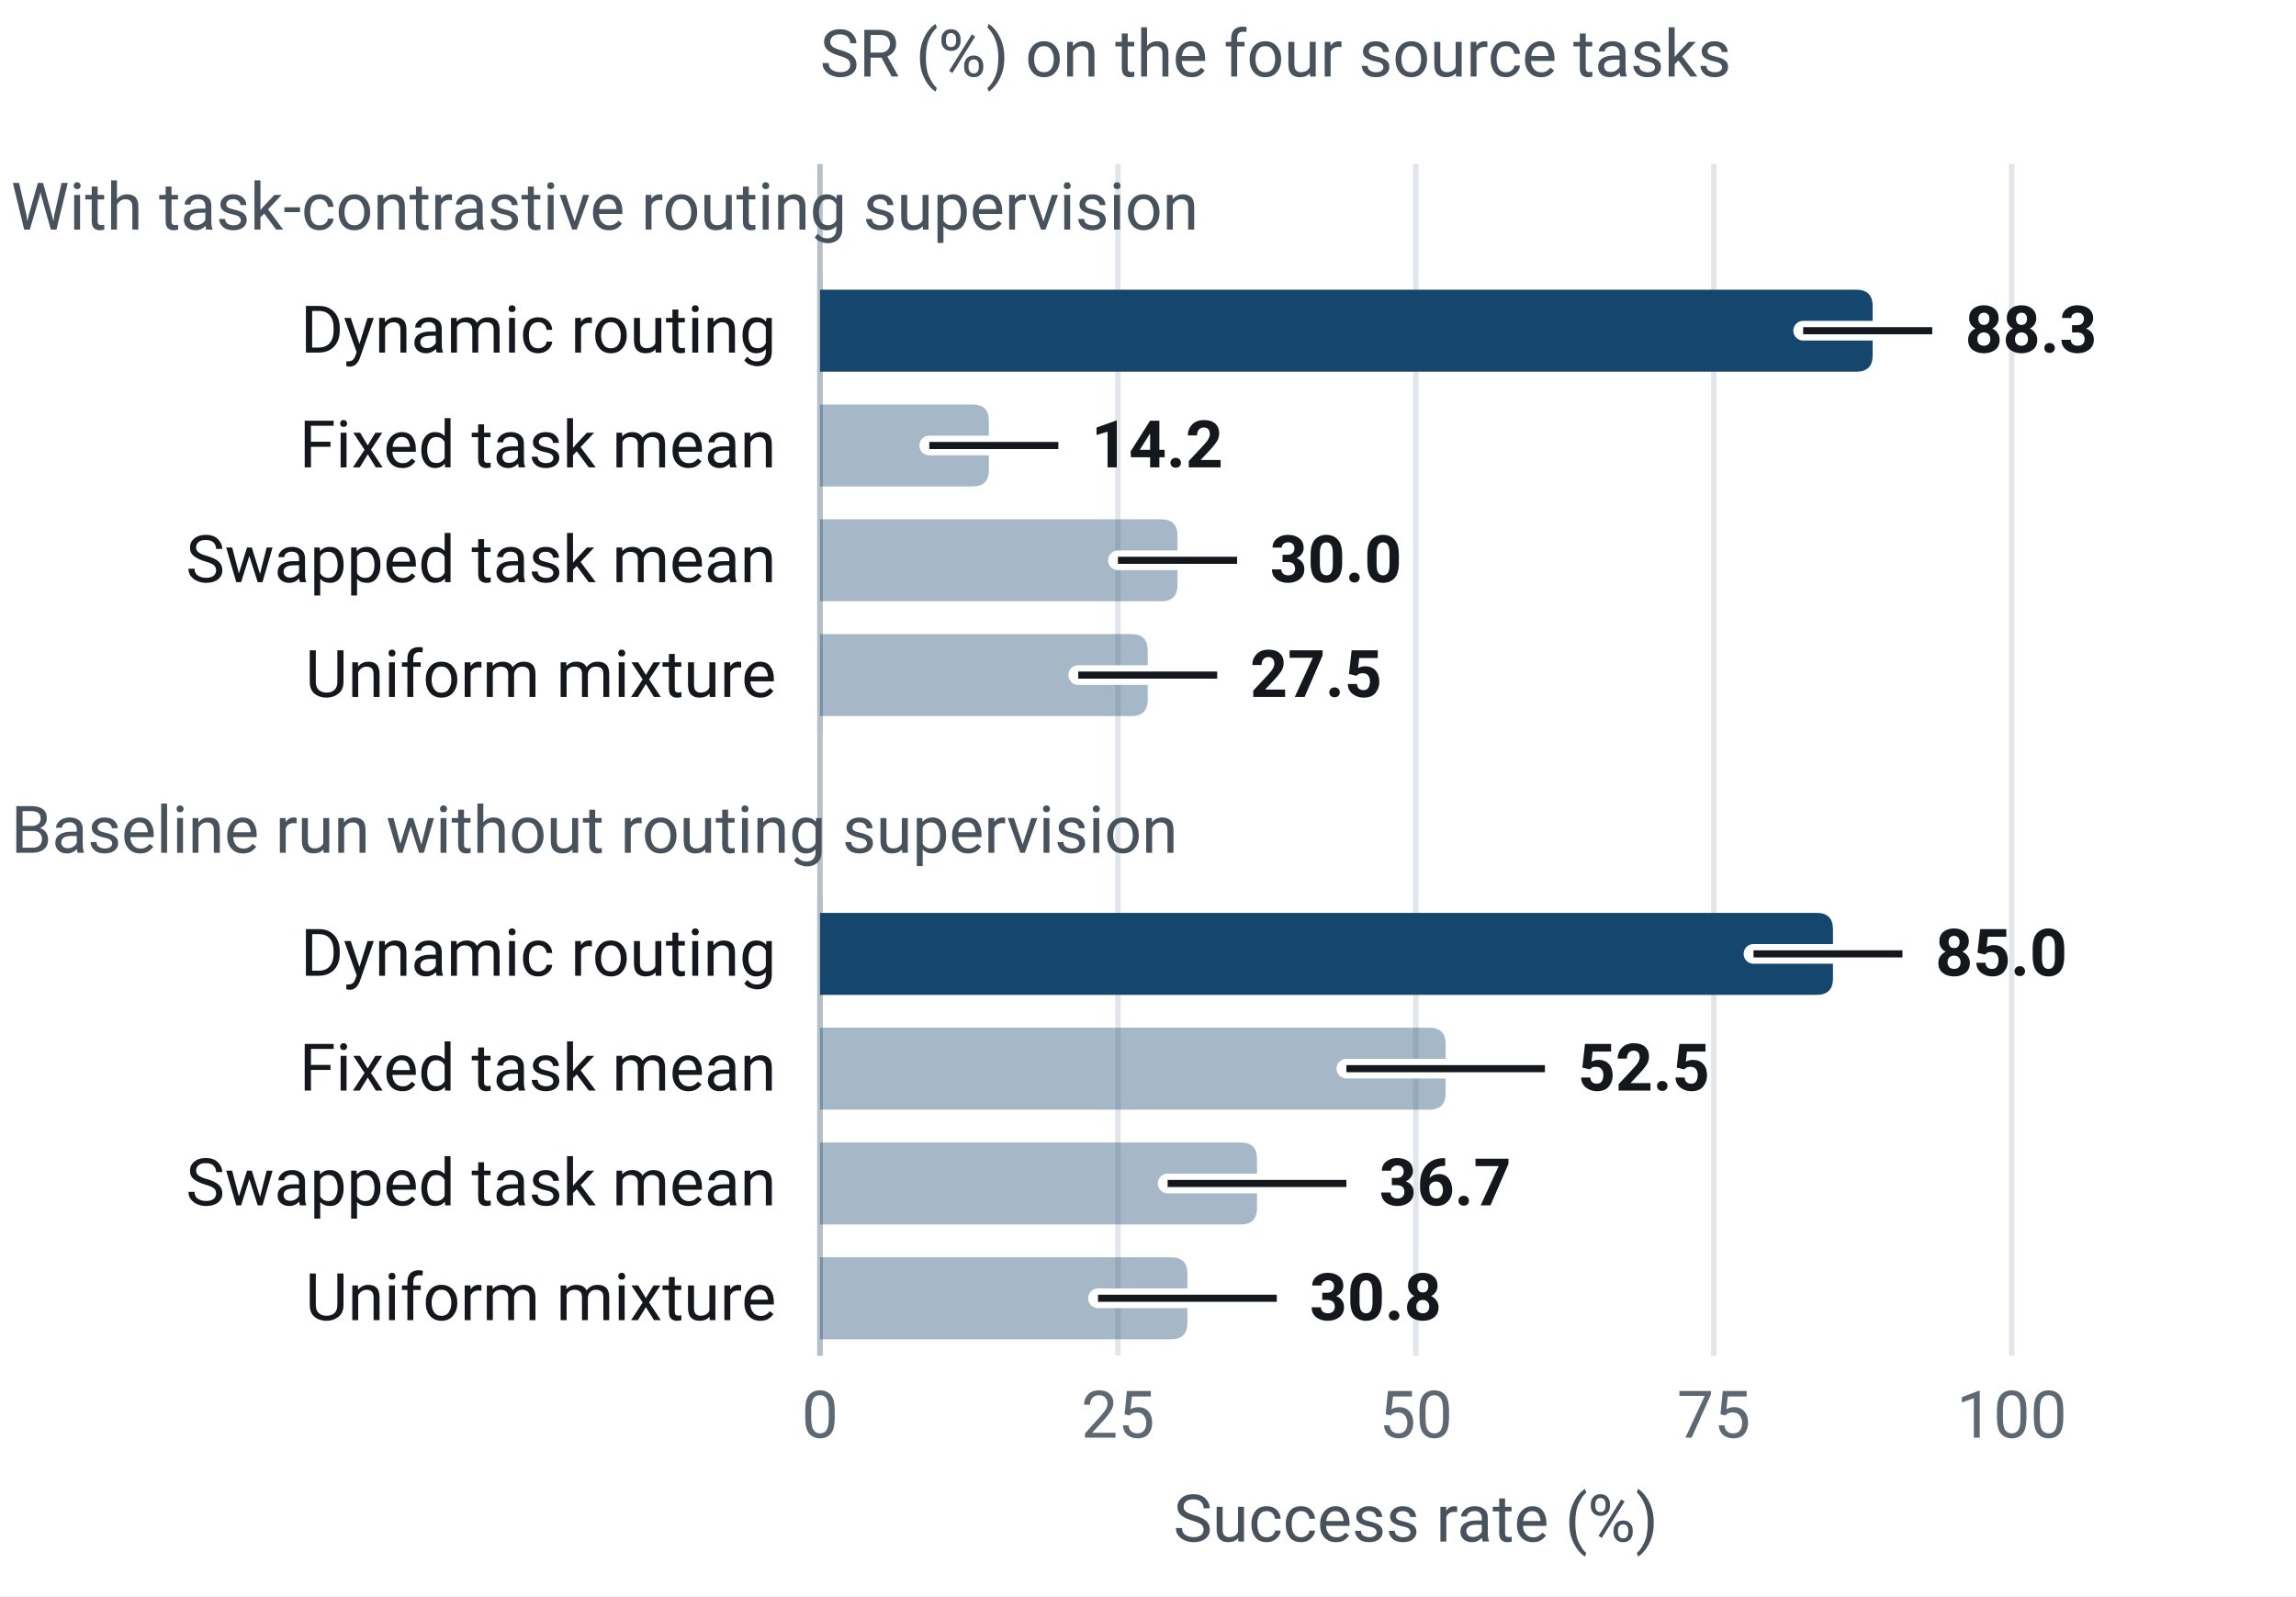
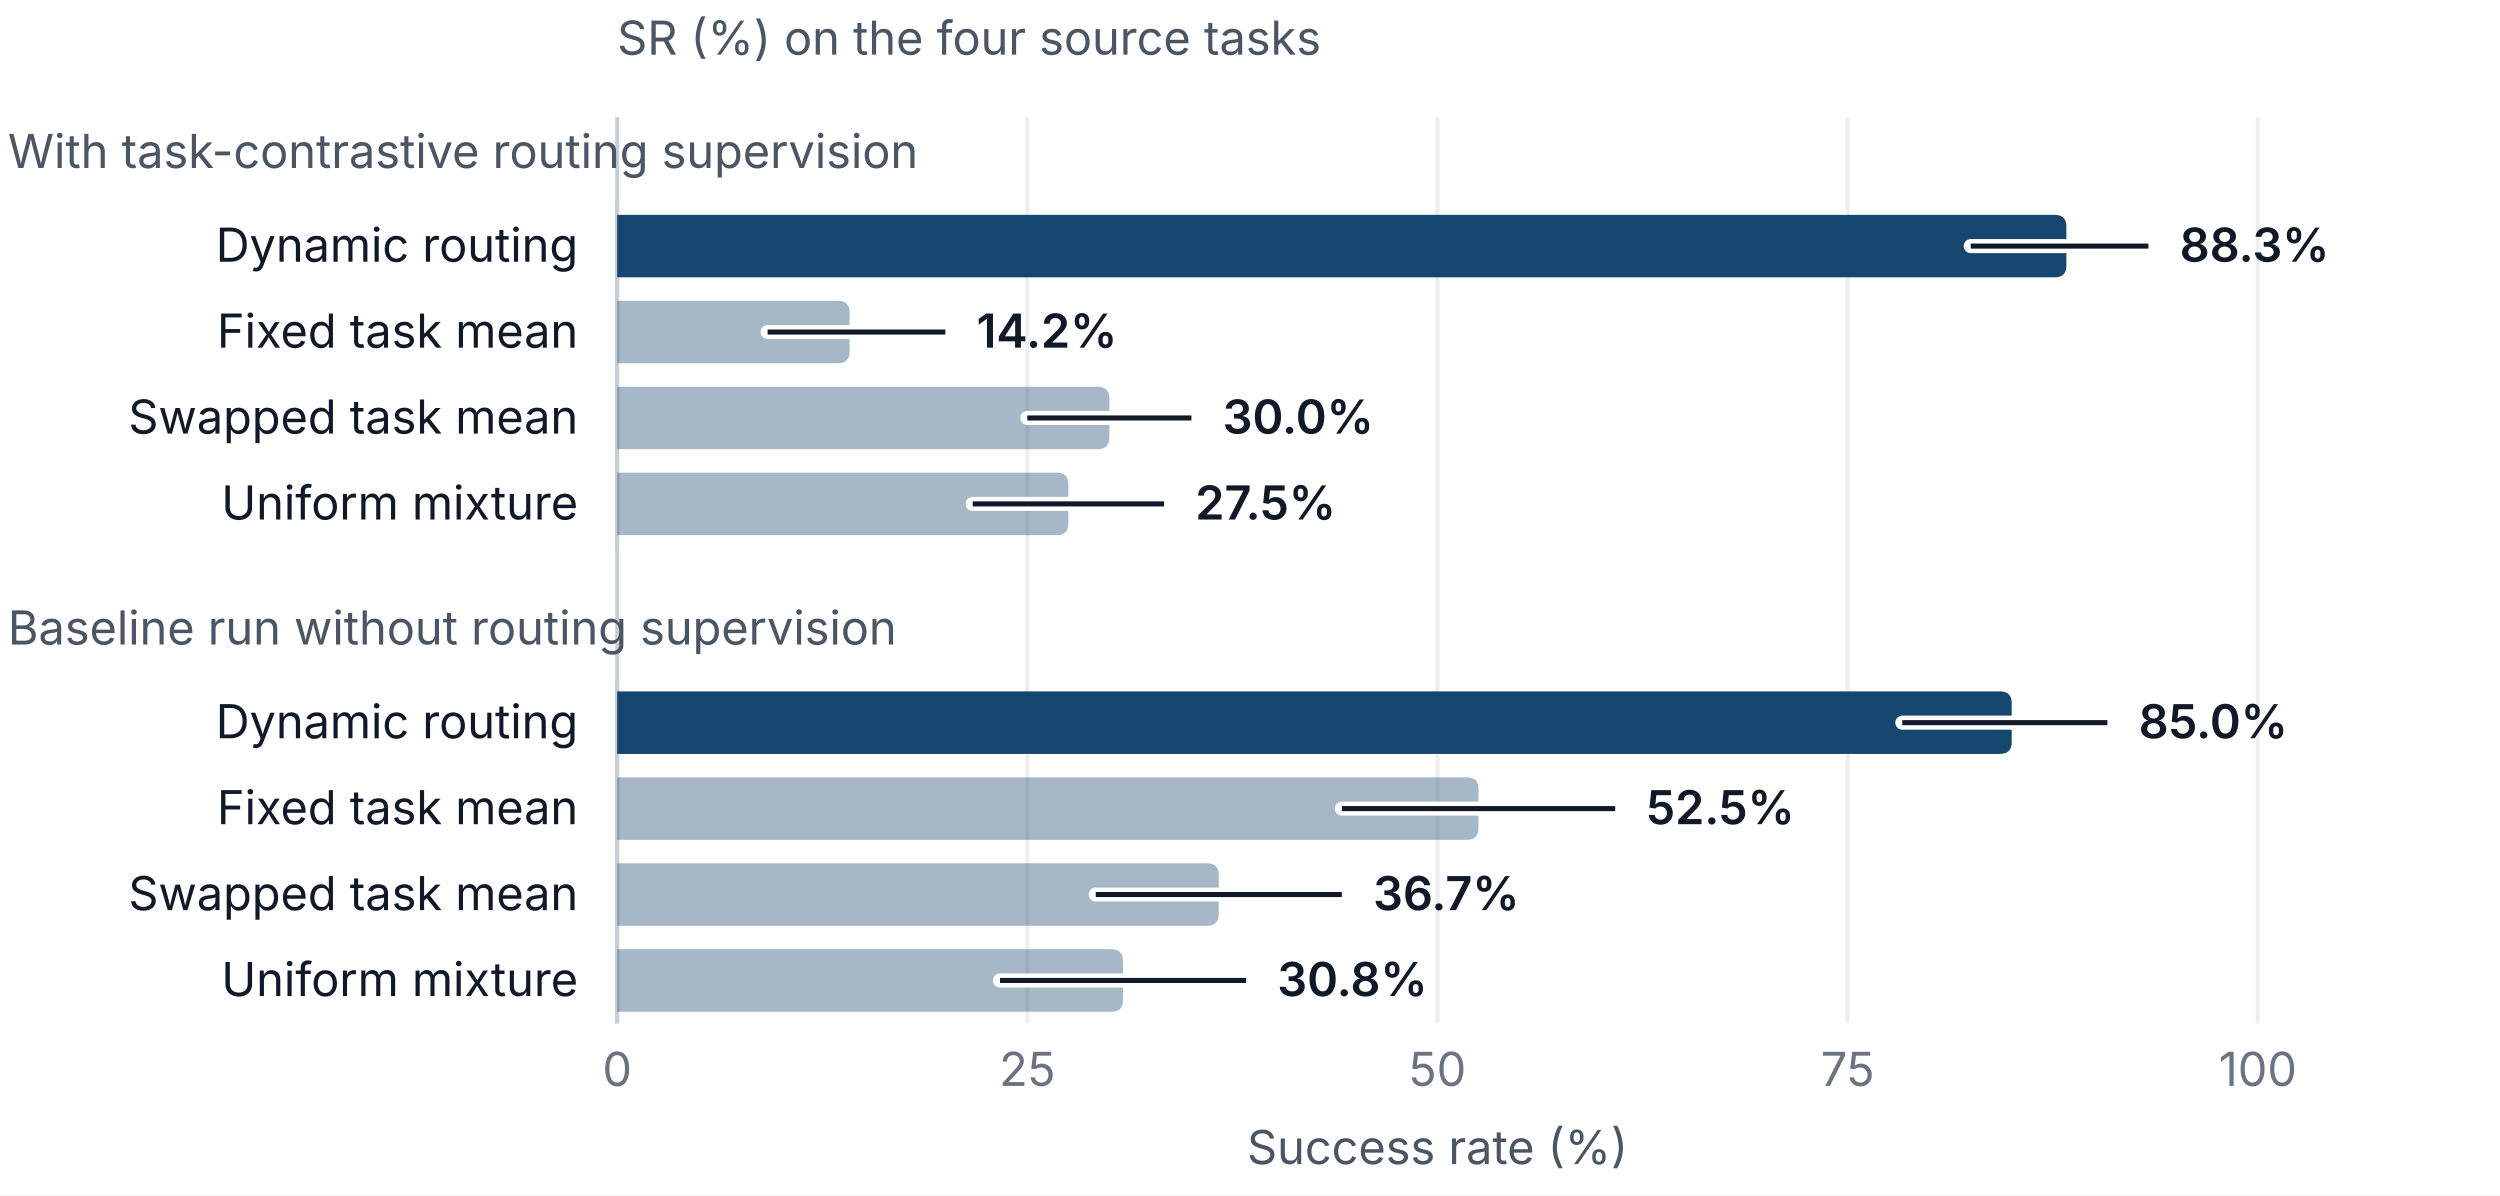
- <svg xmlns="http://www.w3.org/2000/svg" viewBox="0 0 420 292" width="420" height="292" class="chart" role="img" aria-label="Success rate on the four RoboTwin source tasks with the editor's dynamic routing and with three fixed replacements, for two models." data-chart="rt_routing">
-   <style>text{font-family:system-ui,-apple-system,'Segoe UI',Roboto,sans-serif;font-size:12px;fill:#5d6872}.tl{fill:#47525c}.dl{fill:#14181c;font-weight:600}.dl2{fill:#47525c;font-size:11.5px}.ink{fill:#14181c}.in{font-size:11.5px;font-weight:600}.on-rescue,.on-harm,.on-kept{fill:#fff}.on-fail{fill:#14181c}.grid{stroke:#e2e6ea;stroke-width:1}.grid.zero,.axis{stroke:#b7bfc7;stroke-width:1}.ref{stroke:#8c939a;stroke-width:1;stroke-dasharray:3 3}.band{fill:#8c939a;fill-opacity:.26}.region{fill:#8c939a;fill-opacity:.1}.hit{fill:transparent}.ln{fill:none;stroke-width:2;stroke-linejoin:round;stroke-linecap:round}.ln.thin{stroke-width:1.25}.ln.s-L3{stroke-dasharray:6 3}.tick{stroke-width:2}.whisk{stroke-width:1.5;stroke-opacity:.55}.err{stroke:#14181c;stroke-width:1.3}.err-bg{stroke:#fff;stroke-width:3.6;stroke-linecap:round}.pt{stroke:#fff;stroke-width:1.6;paint-order:stroke}.c-rescue{fill:#168979}.c-harm{fill:#A04C25}.c-kept{fill:#3C444C}.c-fail{fill:#8C939A}.s-rescue{stroke:#168979}.s-harm{stroke:#A04C25}.c-L1{fill:#15466E}.s-L1{stroke:#15466E}.t-L1{fill:#15466E;fill-opacity:.38}.o-L1{fill:#fff;stroke:#15466E;stroke-width:2}.c-L2{fill:#3087AF}.s-L2{stroke:#3087AF}.t-L2{fill:#3087AF;fill-opacity:.38}.o-L2{fill:#fff;stroke:#3087AF;stroke-width:2}.c-L3{fill:#69758D}.s-L3{stroke:#69758D}.t-L3{fill:#69758D;fill-opacity:.38}.o-L3{fill:#fff;stroke:#69758D;stroke-width:2}.b-L1{fill:#15466E}.b-L2{fill:#3087AF}.b-L3{fill:url(#hatch-L3) #69758D}.hatch-bg{fill:#69758D;fill-opacity:.3}.hatch-fg{fill:#69758D}.c-ink{fill:#14181c}.c-ink3{fill:#6b7782}.s-ink{stroke:#14181c}.o-ink{fill:#fff;stroke:#14181c;stroke-width:2}</style>
+ <svg xmlns="http://www.w3.org/2000/svg" viewBox="0 0 640 306" width="640" height="306" class="chart" role="img" aria-label="Success rate on the four RoboTwin source tasks with the editor's dynamic routing and with three fixed replacements, for two models." data-chart="rt_routing">
+   <style>text{font-family:'Inter Variable',Inter,system-ui,-apple-system,sans-serif;font-size:12px;fill:#6b7280}.tl{fill:#4b5563}.dl{fill:#111827;font-weight:600}.dl2{fill:#4b5563;font-size:11.5px}.ink{fill:#111827}.in{font-size:11.5px;font-weight:600}.on-rescue,.on-harm,.on-kept{fill:#fff}.on-fail{fill:#111827}.grid{stroke:#eceef1;stroke-width:1}.grid.zero,.axis{stroke:#c7cdd4;stroke-width:1}.ref{stroke:#8c939a;stroke-width:1;stroke-dasharray:3 3}.band{fill:#8c939a;fill-opacity:.22}.region{fill:#8c939a;fill-opacity:.09}.hit{fill:transparent}.ln{fill:none;stroke-width:2;stroke-linejoin:round;stroke-linecap:round}.ln.thin{stroke-width:1.25}.ln.dot{stroke-dasharray:2 3}.ln.s-L3{stroke-dasharray:6 3}.tick{stroke-width:2}.whisk{stroke-width:1.5;stroke-opacity:.55}.err{stroke:#111827;stroke-width:1.3}.err-bg{stroke:#fff;stroke-width:3.6;stroke-linecap:round}.pt{stroke:#fff;stroke-width:1.6;paint-order:stroke}.c-rescue{fill:#168979}.c-harm{fill:#A04C25}.c-kept{fill:#3C444C}.c-fail{fill:#8C939A}.s-rescue{stroke:#168979}.s-harm{stroke:#A04C25}.c-L1{fill:#15466E}.s-L1{stroke:#15466E}.t-L1{fill:#15466E;fill-opacity:.38}.o-L1{fill:#fff;stroke:#15466E;stroke-width:2}.c-L2{fill:#3087AF}.s-L2{stroke:#3087AF}.t-L2{fill:#3087AF;fill-opacity:.38}.o-L2{fill:#fff;stroke:#3087AF;stroke-width:2}.c-L3{fill:#69758D}.s-L3{stroke:#69758D}.t-L3{fill:#69758D;fill-opacity:.38}.o-L3{fill:#fff;stroke:#69758D;stroke-width:2}.b-L1{fill:#15466E}.b-L2{fill:#3087AF}.b-L3{fill:url(#hatch-L3) #69758D}.hatch-bg{fill:#69758D;fill-opacity:.3}.hatch-fg{fill:#69758D}.c-ink{fill:#111827}.c-ink3{fill:#6b7280}.s-ink{stroke:#111827}.t-ink{fill:#111827;fill-opacity:.28}.o-ink{fill:#fff;stroke:#111827;stroke-width:2}</style>
  <defs>
    <pattern id="hatch-L3" patternUnits="userSpaceOnUse" width="5" height="5" patternTransform="rotate(45)">
      <rect width="5" height="5" class="hatch-bg" />
      <rect width="2.4" height="5" class="hatch-fg" />
    </pattern>
  </defs>
-   <rect width="420" height="292" fill="#fff" />
-   <text x="150" y="14" class="tl">SR (%) on the four source tasks</text>
-   <line x1="150" y1="30" x2="150" y2="248" class="grid zero" />
-   <text x="150" y="263" class="t" text-anchor="middle">0</text>
-   <line x1="204.5" y1="30" x2="204.5" y2="248" class="grid" />
-   <text x="204.5" y="263" class="t" text-anchor="middle">25</text>
-   <line x1="259" y1="30" x2="259" y2="248" class="grid" />
-   <text x="259" y="263" class="t" text-anchor="middle">50</text>
-   <line x1="313.5" y1="30" x2="313.5" y2="248" class="grid" />
-   <text x="313.5" y="263" class="t" text-anchor="middle">75</text>
-   <line x1="368" y1="30" x2="368" y2="248" class="grid" />
-   <text x="368" y="263" class="t" text-anchor="middle">100</text>
-   <text x="2" y="42" class="tl">With task-contrastive routing supervision</text>
-   <line x1="150" y1="50" x2="150" y2="134" class="axis" />
+   <rect width="640" height="306" fill="#fff" />
+   <text x="158" y="14" class="tl">SR (%) on the four source tasks</text>
+   <line x1="158" y1="30" x2="158" y2="262" class="grid zero" />
+   <text x="158" y="278" class="t" text-anchor="middle">0</text>
+   <line x1="263" y1="30" x2="263" y2="262" class="grid" />
+   <text x="263" y="278" class="t" text-anchor="middle">25</text>
+   <line x1="368" y1="30" x2="368" y2="262" class="grid" />
+   <text x="368" y="278" class="t" text-anchor="middle">50</text>
+   <line x1="473" y1="30" x2="473" y2="262" class="grid" />
+   <text x="473" y="278" class="t" text-anchor="middle">75</text>
+   <line x1="578" y1="30" x2="578" y2="262" class="grid" />
+   <text x="578" y="278" class="t" text-anchor="middle">100</text>
+   <text x="2" y="43" class="tl">With task-contrastive routing supervision</text>
+   <line x1="158" y1="52" x2="158" y2="140" class="axis" />
  <g class="mark" data-tip="88.33%|Dynamic routing · with task-contrastive routing supervision|95% interval 82.50–93.33; 120 paired episodes">
-     <text x="142" y="64.5" class="t ink" text-anchor="end">Dynamic routing</text>
-     <path d="M150 53H339.56Q342.56 53 342.56 56V65Q342.56 68 339.56 68H150Z" class="c-L1" />
-     <line x1="329.85" y1="60.5" x2="353.46" y2="60.5" class="err-bg" />
-     <line x1="329.85" y1="60.5" x2="353.46" y2="60.5" class="err" />
-     <text x="359.46" y="64.5" class="dl">88.3</text>
-     <rect x="0" y="50" width="420" height="21" class="hit" />
+     <text x="148" y="67" class="t ink" text-anchor="end">Dynamic routing</text>
+     <path d="M158 55H525.99Q528.99 55 528.99 58V68Q528.99 71 525.99 71H158Z" class="c-L1" />
+     <line x1="504.5" y1="63" x2="549.99" y2="63" class="err-bg" />
+     <line x1="504.5" y1="63" x2="549.99" y2="63" class="err" />
+     <text x="557.99" y="67" class="dl">88.3%</text>
+     <rect x="0" y="52" width="640" height="22" class="hit" />
  </g>
  <g class="mark" data-tip="14.17%|Fixed task mean · with task-contrastive routing supervision|95% interval 9.17–20.00; 120 paired episodes">
-     <text x="142" y="85.5" class="t ink" text-anchor="end">Fixed task mean</text>
-     <path d="M150 74H177.89Q180.89 74 180.89 77V86Q180.89 89 177.89 89H150Z" class="t-L1" />
-     <line x1="169.99" y1="81.5" x2="193.6" y2="81.5" class="err-bg" />
-     <line x1="169.99" y1="81.5" x2="193.6" y2="81.5" class="err" />
-     <text x="199.6" y="85.5" class="dl">14.2</text>
-     <rect x="0" y="71" width="420" height="21" class="hit" />
+     <text x="148" y="89" class="t ink" text-anchor="end">Fixed task mean</text>
+     <path d="M158 77H214.51Q217.51 77 217.51 80V90Q217.51 93 214.51 93H158Z" class="t-L1" />
+     <line x1="196.51" y1="85" x2="242" y2="85" class="err-bg" />
+     <line x1="196.51" y1="85" x2="242" y2="85" class="err" />
+     <text x="250" y="89" class="dl">14.2%</text>
+     <rect x="0" y="74" width="640" height="22" class="hit" />
  </g>
  <g class="mark" data-tip="30.00%|Swapped task mean · with task-contrastive routing supervision|95% interval 25.00–35.00; 120 paired episodes">
-     <text x="142" y="106.5" class="t ink" text-anchor="end">Swapped task mean</text>
-     <path d="M150 95H212.4Q215.4 95 215.4 98V107Q215.4 110 212.4 110H150Z" class="t-L1" />
-     <line x1="204.5" y1="102.5" x2="226.3" y2="102.5" class="err-bg" />
-     <line x1="204.5" y1="102.5" x2="226.3" y2="102.5" class="err" />
-     <text x="232.3" y="106.5" class="dl">30.0</text>
-     <rect x="0" y="92" width="420" height="21" class="hit" />
+     <text x="148" y="111" class="t ink" text-anchor="end">Swapped task mean</text>
+     <path d="M158 99H281Q284 99 284 102V112Q284 115 281 115H158Z" class="t-L1" />
+     <line x1="263" y1="107" x2="305" y2="107" class="err-bg" />
+     <line x1="263" y1="107" x2="305" y2="107" class="err" />
+     <text x="313" y="111" class="dl">30.0%</text>
+     <rect x="0" y="96" width="640" height="22" class="hit" />
  </g>
  <g class="mark" data-tip="27.50%|Uniform mixture · with task-contrastive routing supervision|95% interval 21.67–33.33; 120 paired episodes">
-     <text x="142" y="127.5" class="t ink" text-anchor="end">Uniform mixture</text>
-     <path d="M150 116H206.95Q209.95 116 209.95 119V128Q209.95 131 206.95 131H150Z" class="t-L1" />
-     <line x1="197.24" y1="123.5" x2="222.66" y2="123.5" class="err-bg" />
-     <line x1="197.24" y1="123.5" x2="222.66" y2="123.5" class="err" />
-     <text x="228.66" y="127.5" class="dl">27.5</text>
-     <rect x="0" y="113" width="420" height="21" class="hit" />
+     <text x="148" y="133" class="t ink" text-anchor="end">Uniform mixture</text>
+     <path d="M158 121H270.5Q273.5 121 273.5 124V134Q273.5 137 270.5 137H158Z" class="t-L1" />
+     <line x1="249.01" y1="129" x2="297.99" y2="129" class="err-bg" />
+     <line x1="249.01" y1="129" x2="297.99" y2="129" class="err" />
+     <text x="305.99" y="133" class="dl">27.5%</text>
+     <rect x="0" y="118" width="640" height="22" class="hit" />
  </g>
-   <text x="2" y="156" class="tl">Baseline run without routing supervision</text>
-   <line x1="150" y1="164" x2="150" y2="248" class="axis" />
+   <text x="2" y="165" class="tl">Baseline run without routing supervision</text>
+   <line x1="158" y1="174" x2="158" y2="262" class="axis" />
  <g class="mark" data-tip="85.00%|Dynamic routing · baseline run without routing supervision|95% interval 78.33–90.83; 120 paired episodes">
-     <text x="142" y="178.5" class="t ink" text-anchor="end">Dynamic routing</text>
-     <path d="M150 167H332.3Q335.3 167 335.3 170V179Q335.3 182 332.3 182H150Z" class="c-L1" />
-     <line x1="320.76" y1="174.5" x2="348.01" y2="174.5" class="err-bg" />
-     <line x1="320.76" y1="174.5" x2="348.01" y2="174.5" class="err" />
-     <text x="354.01" y="178.5" class="dl">85.0</text>
-     <rect x="0" y="164" width="420" height="21" class="hit" />
+     <text x="148" y="189" class="t ink" text-anchor="end">Dynamic routing</text>
+     <path d="M158 177H512Q515 177 515 180V190Q515 193 512 193H158Z" class="c-L1" />
+     <line x1="486.99" y1="185" x2="539.49" y2="185" class="err-bg" />
+     <line x1="486.99" y1="185" x2="539.49" y2="185" class="err" />
+     <text x="547.49" y="189" class="dl">85.0%</text>
+     <rect x="0" y="174" width="640" height="22" class="hit" />
  </g>
  <g class="mark" data-tip="52.50%|Fixed task mean · baseline run without routing supervision|95% interval 44.17–60.83; 120 paired episodes">
-     <text x="142" y="199.5" class="t ink" text-anchor="end">Fixed task mean</text>
-     <path d="M150 188H261.45Q264.45 188 264.45 191V200Q264.45 203 261.45 203H150Z" class="t-L1" />
-     <line x1="246.29" y1="195.5" x2="282.61" y2="195.5" class="err-bg" />
-     <line x1="246.29" y1="195.5" x2="282.61" y2="195.5" class="err" />
-     <text x="288.61" y="199.5" class="dl">52.5</text>
-     <rect x="0" y="185" width="420" height="21" class="hit" />
+     <text x="148" y="211" class="t ink" text-anchor="end">Fixed task mean</text>
+     <path d="M158 199H375.5Q378.5 199 378.5 202V212Q378.5 215 375.5 215H158Z" class="t-L1" />
+     <line x1="343.51" y1="207" x2="413.49" y2="207" class="err-bg" />
+     <line x1="343.51" y1="207" x2="413.49" y2="207" class="err" />
+     <text x="421.49" y="211" class="dl">52.5%</text>
+     <rect x="0" y="196" width="640" height="22" class="hit" />
  </g>
  <g class="mark" data-tip="36.67%|Swapped task mean · baseline run without routing supervision|95% interval 29.17–44.17; 120 paired episodes">
-     <text x="142" y="220.5" class="t ink" text-anchor="end">Swapped task mean</text>
-     <path d="M150 209H226.94Q229.94 209 229.94 212V221Q229.94 224 226.94 224H150Z" class="t-L1" />
-     <line x1="213.59" y1="216.5" x2="246.29" y2="216.5" class="err-bg" />
-     <line x1="213.59" y1="216.5" x2="246.29" y2="216.5" class="err" />
-     <text x="252.29" y="220.5" class="dl">36.7</text>
-     <rect x="0" y="206" width="420" height="21" class="hit" />
+     <text x="148" y="233" class="t ink" text-anchor="end">Swapped task mean</text>
+     <path d="M158 221H309.01Q312.01 221 312.01 224V234Q312.01 237 309.01 237H158Z" class="t-L1" />
+     <line x1="280.51" y1="229" x2="343.51" y2="229" class="err-bg" />
+     <line x1="280.51" y1="229" x2="343.51" y2="229" class="err" />
+     <text x="351.51" y="233" class="dl">36.7%</text>
+     <rect x="0" y="218" width="640" height="22" class="hit" />
  </g>
  <g class="mark" data-tip="30.83%|Uniform mixture · baseline run without routing supervision|95% interval 23.33–38.33; 120 paired episodes">
-     <text x="142" y="241.5" class="t ink" text-anchor="end">Uniform mixture</text>
-     <path d="M150 230H214.21Q217.21 230 217.21 233V242Q217.21 245 214.21 245H150Z" class="t-L1" />
-     <line x1="200.86" y1="237.5" x2="233.56" y2="237.5" class="err-bg" />
-     <line x1="200.86" y1="237.5" x2="233.56" y2="237.5" class="err" />
-     <text x="239.56" y="241.5" class="dl">30.8</text>
-     <rect x="0" y="227" width="420" height="21" class="hit" />
+     <text x="148" y="255" class="t ink" text-anchor="end">Uniform mixture</text>
+     <path d="M158 243H284.49Q287.49 243 287.49 246V256Q287.49 259 284.49 259H158Z" class="t-L1" />
+     <line x1="255.99" y1="251" x2="318.99" y2="251" class="err-bg" />
+     <line x1="255.99" y1="251" x2="318.99" y2="251" class="err" />
+     <text x="326.99" y="255" class="dl">30.8%</text>
+     <rect x="0" y="240" width="640" height="22" class="hit" />
  </g>
-   <text x="259" y="282" class="tl" text-anchor="middle">Success rate (%)</text>
+   <text x="368" y="298" class="tl" text-anchor="middle">Success rate (%)</text>
</svg>
